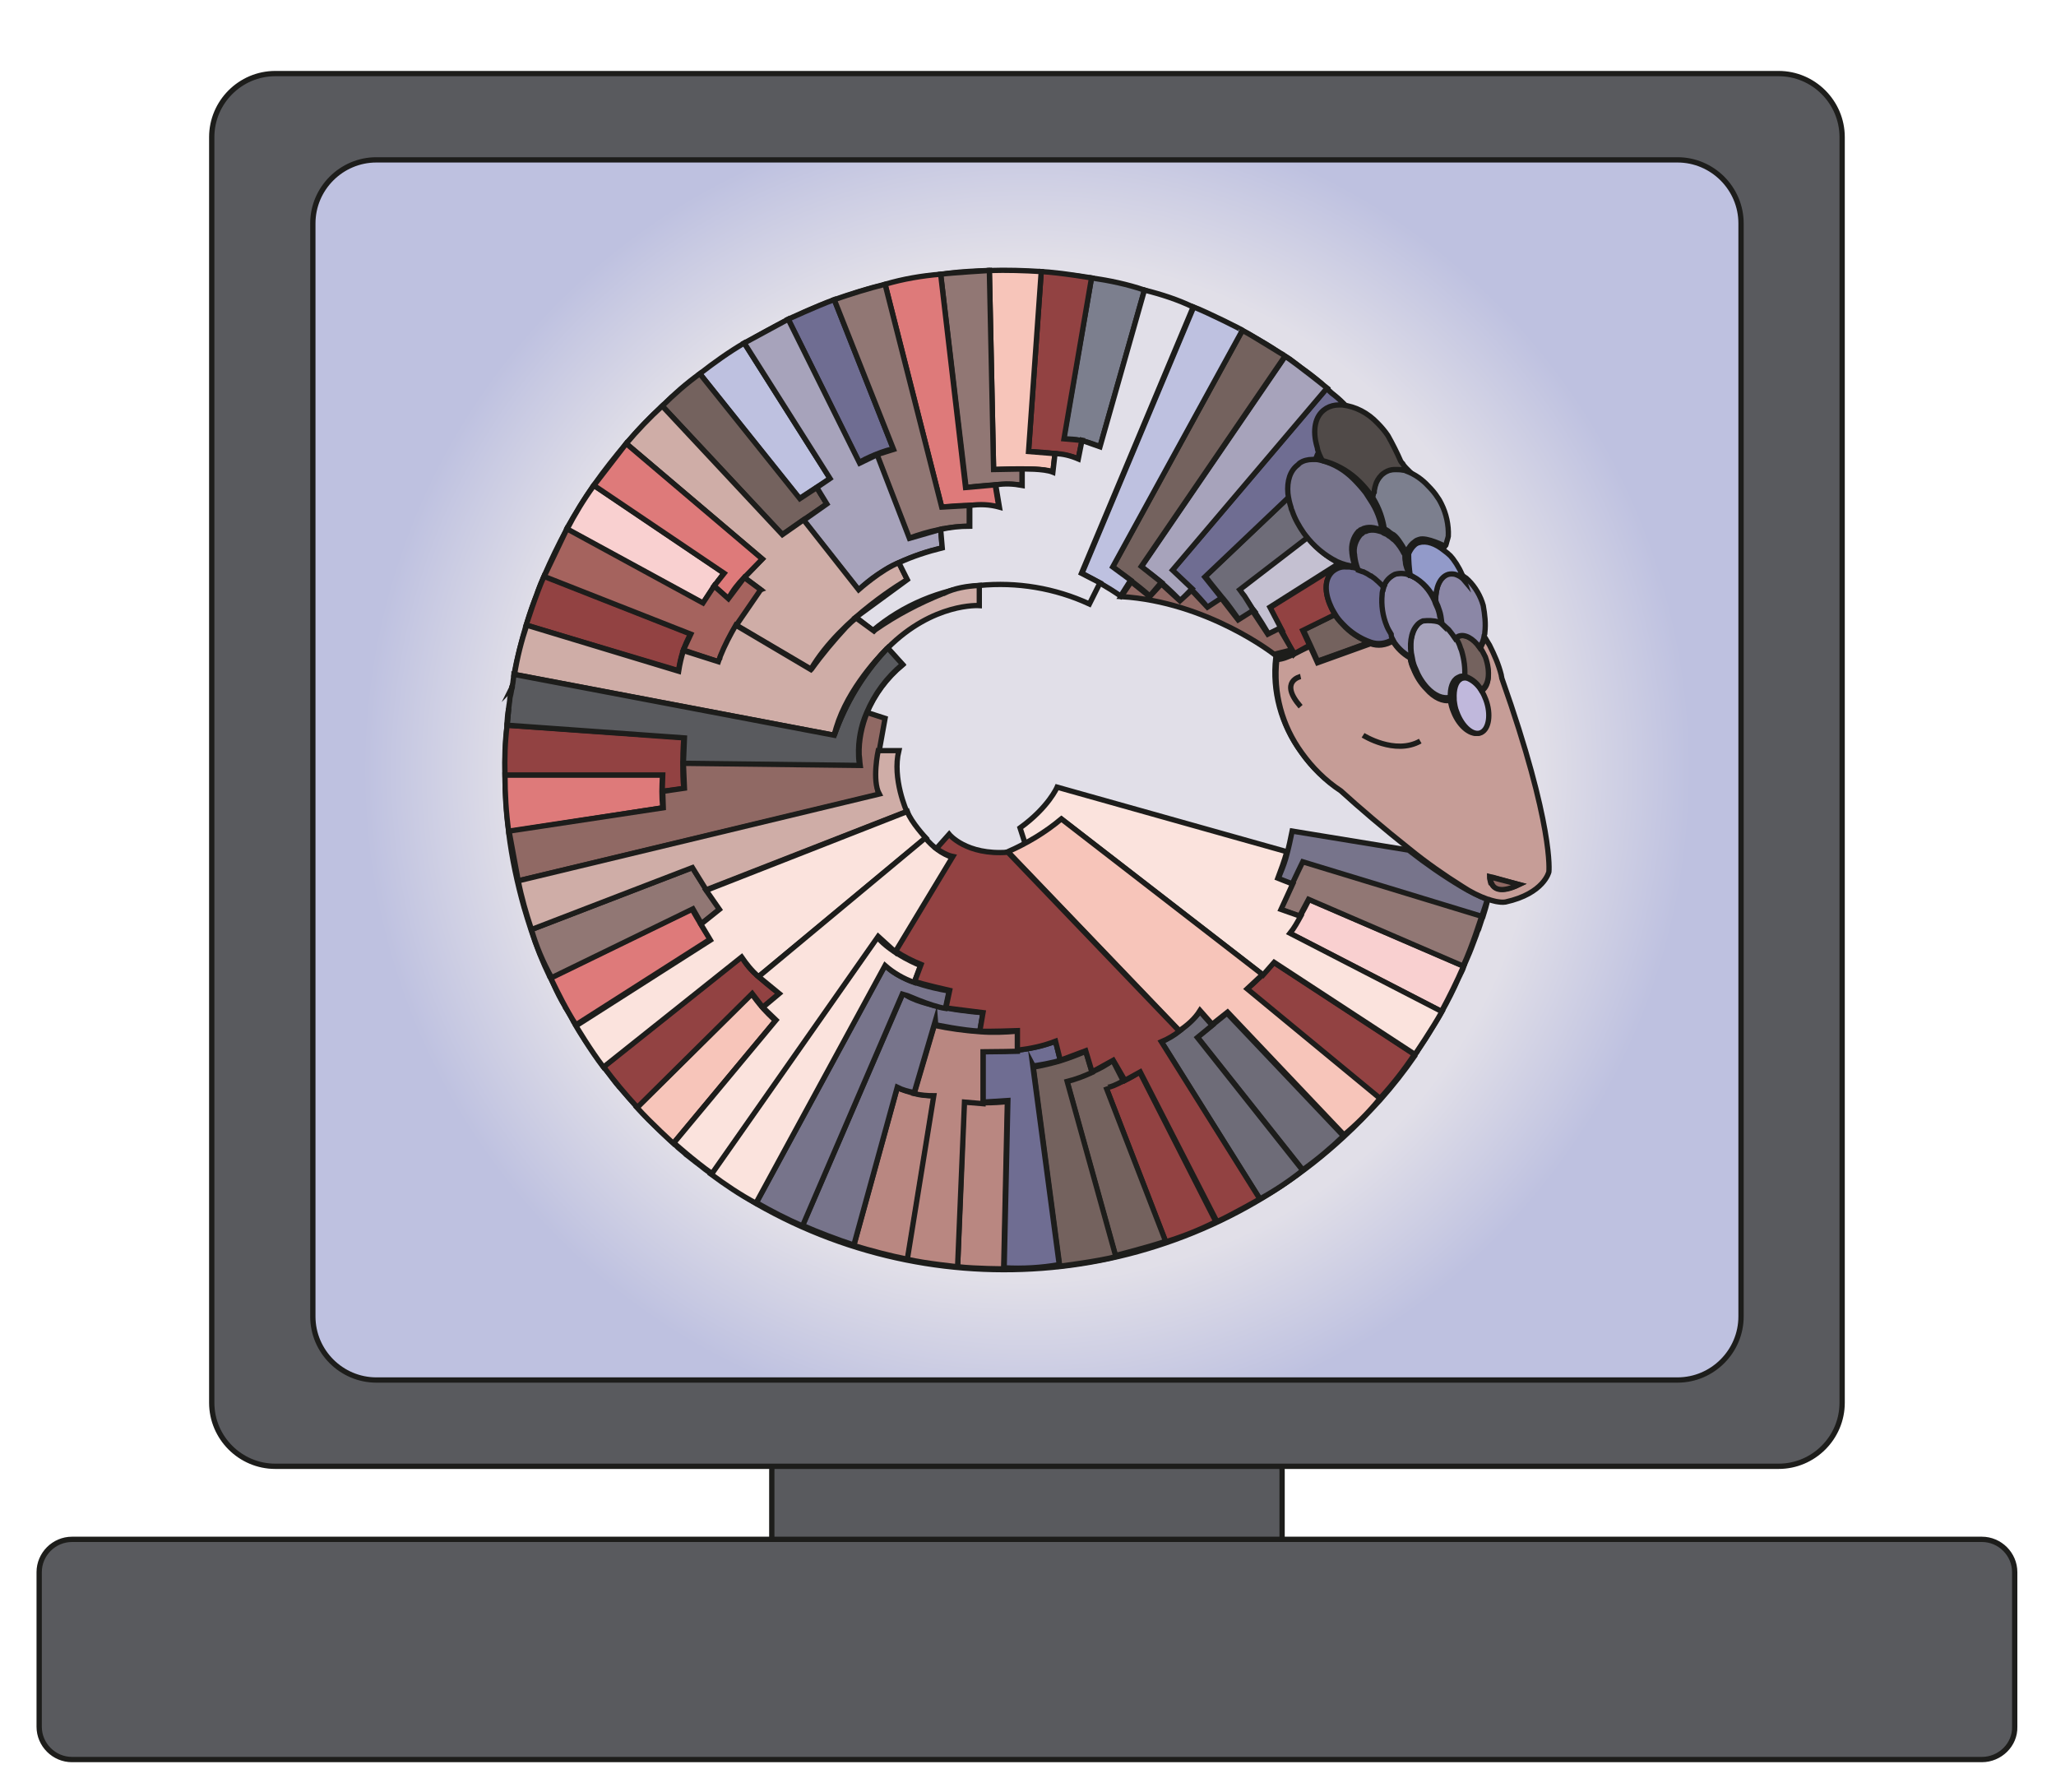
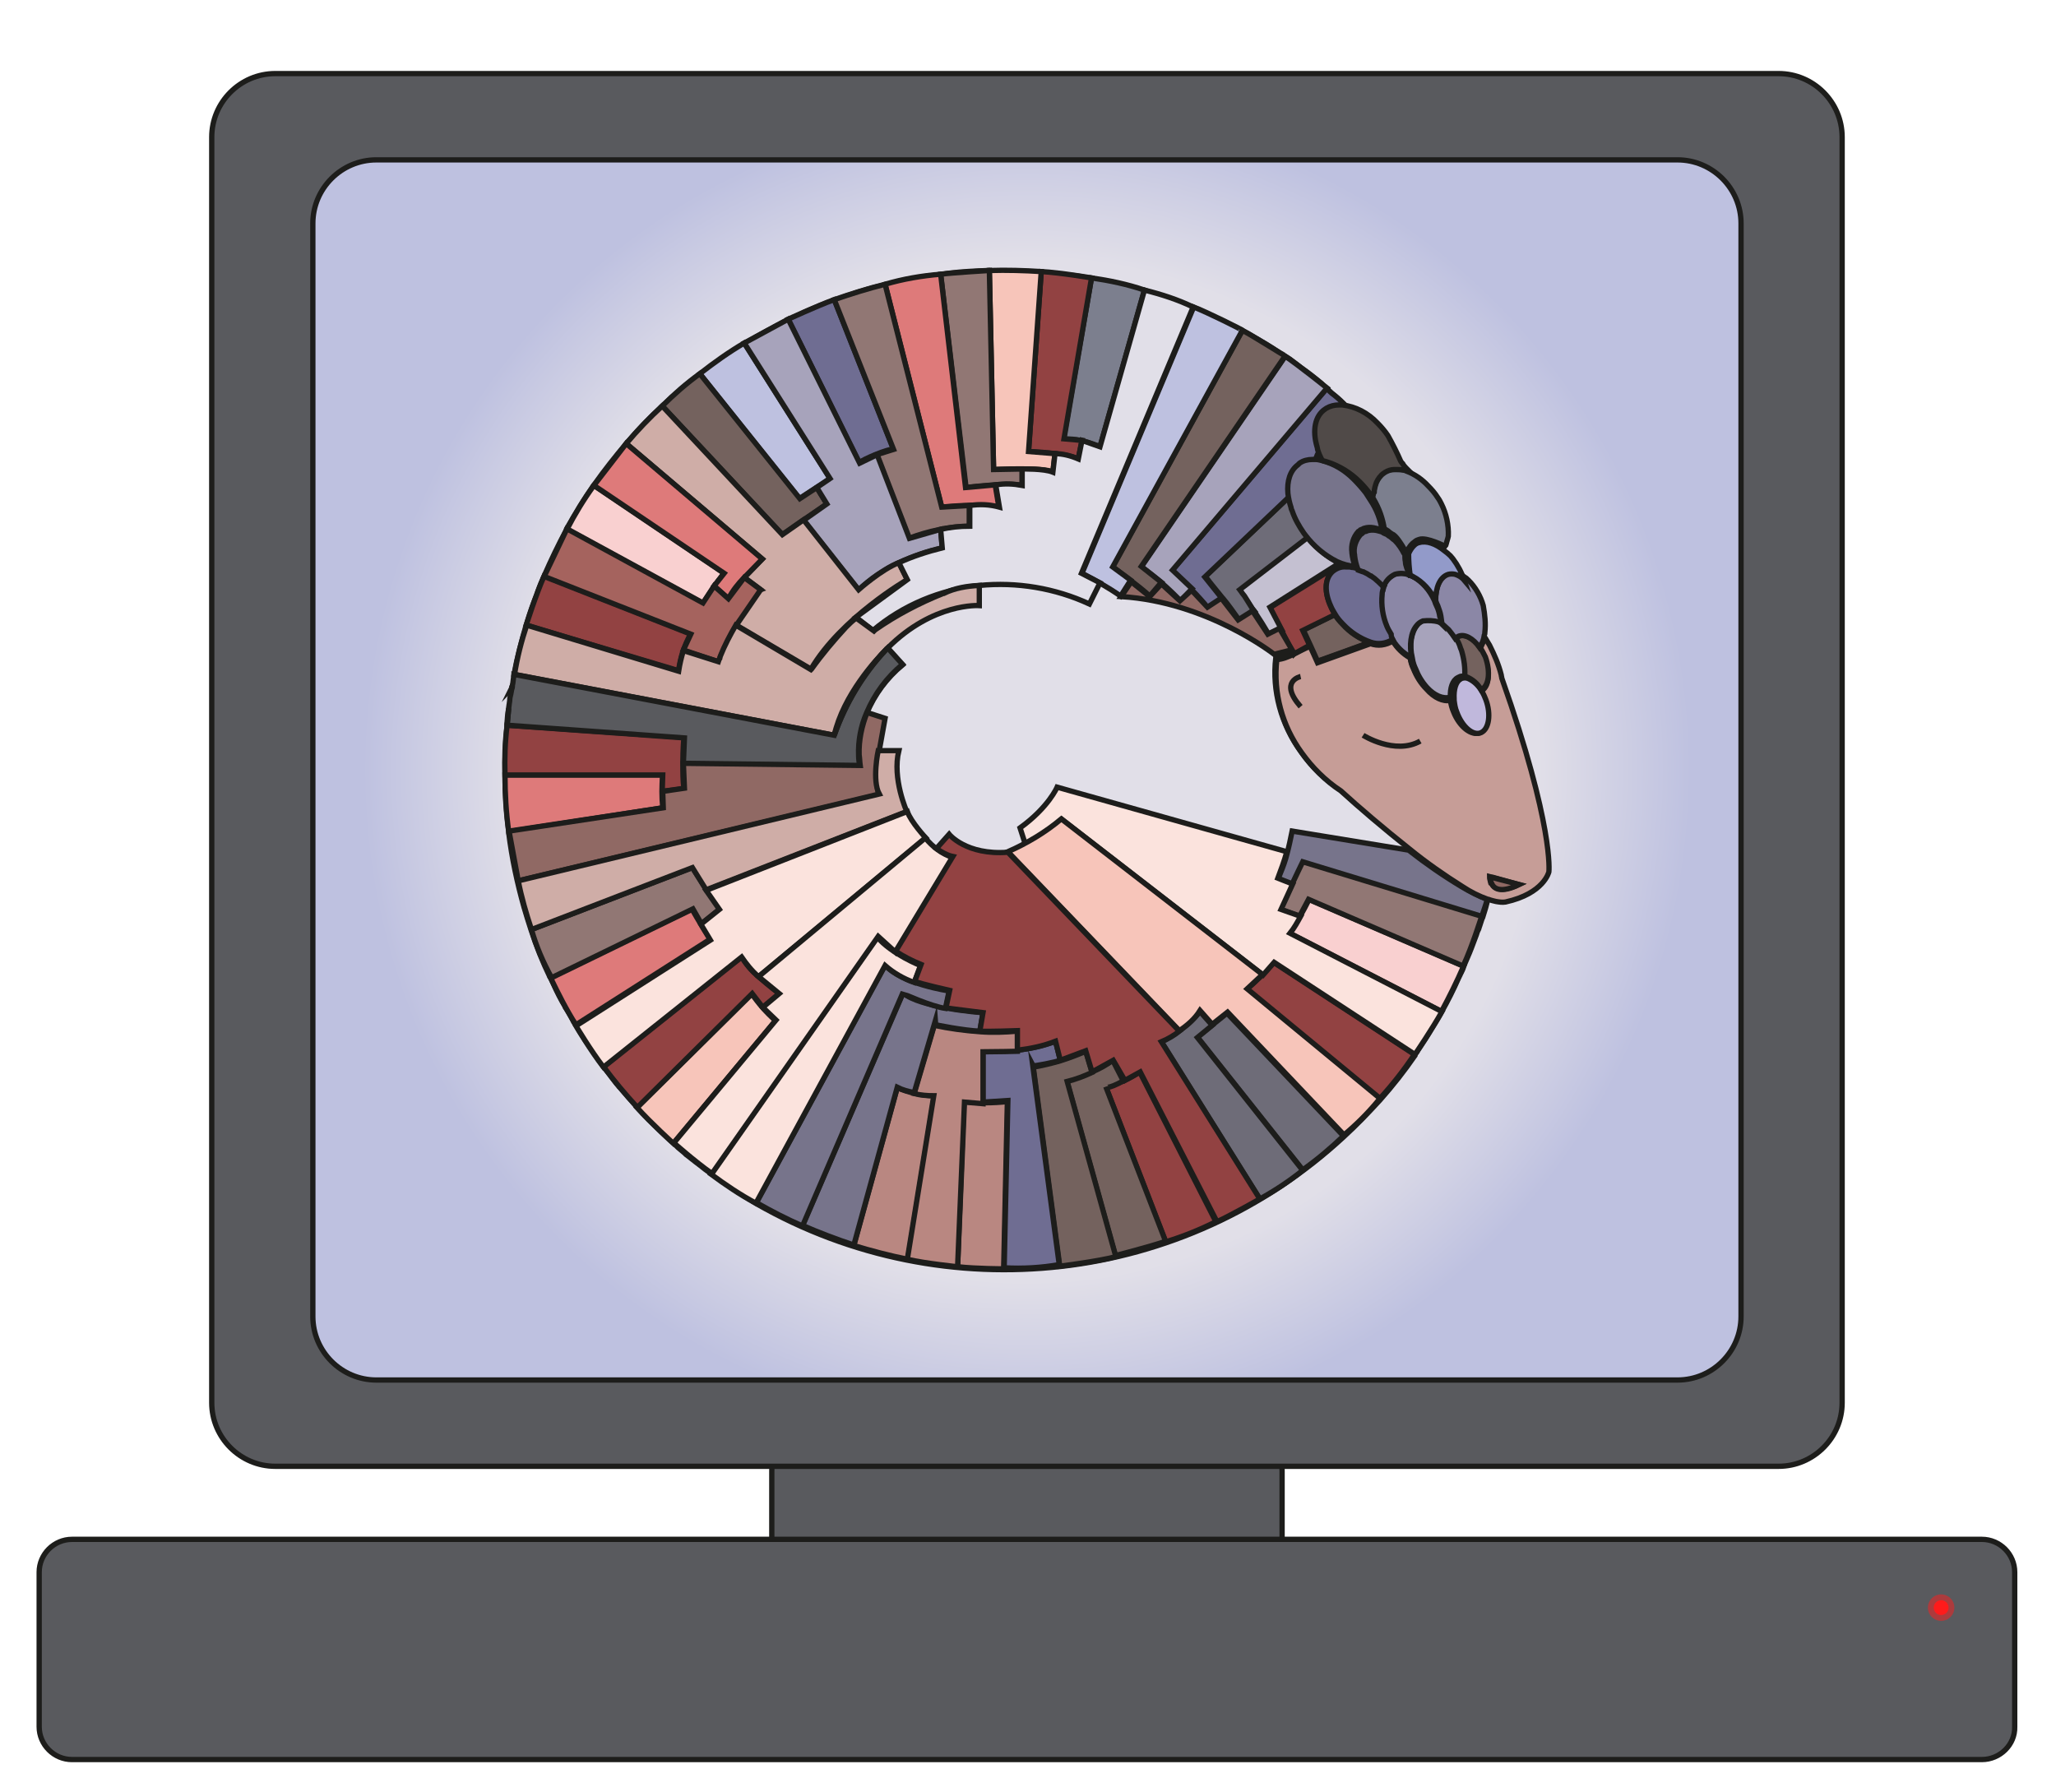
<svg xmlns="http://www.w3.org/2000/svg" version="1.1" id="Layer_1" x="0px" y="0px" viewBox="0 0 388.4 338.4" style="enable-background:new 0 0 388.4 338.4;" xml:space="preserve">
  <style type="text/css">
	.st0{fill:#595A5E;stroke:#1D1D1B;stroke-miterlimit:10;}
	.st1{fill:url(#SVGID_1_);stroke:#1D1D1B;stroke-miterlimit:10;}
	.st2{fill:none;stroke:#1D1D1B;stroke-miterlimit:10;}
	.st3{fill:#77748B;stroke:#1D1D1B;stroke-miterlimit:10;}
	.st4{fill:#74625E;stroke:#1D1D1B;stroke-miterlimit:10;}
	.st5{fill:#C69D97;stroke:#1D1D1B;stroke-miterlimit:10;}
	.st6{fill:#82534E;stroke:#1D1D1B;stroke-miterlimit:10;}
	.st7{fill:#924242;stroke:#1D1D1B;stroke-miterlimit:10;}
	.st8{fill:#906964;stroke:#1D1D1B;stroke-miterlimit:10;}
	.st9{fill:#917774;stroke:#1D1D1B;stroke-miterlimit:10;}
	.st10{fill:#C4C0D1;stroke:#1D1D1B;stroke-miterlimit:10;}
	.st11{fill:#6E6C78;stroke:#1D1D1B;stroke-miterlimit:10;}
	.st12{fill:#6F6D92;stroke:#1D1D1B;stroke-miterlimit:10;}
	.st13{fill:#A7A3BB;stroke:#1D1D1B;stroke-miterlimit:10;}
	.st14{fill:#BEC1E0;stroke:#1D1D1B;stroke-miterlimit:10;}
	.st15{fill:#7C7F8E;stroke:#1D1D1B;stroke-miterlimit:10;}
	.st16{fill:#F7C5BA;stroke:#1D1D1B;stroke-miterlimit:10;}
	.st17{fill:#DE7A7A;stroke:#1D1D1B;stroke-miterlimit:10;}
	.st18{fill:#CFADA7;stroke:#1D1D1B;stroke-miterlimit:10;}
	.st19{fill:#F9D0D0;stroke:#1D1D1B;stroke-miterlimit:10;}
	.st20{fill:#A5635E;stroke:#1D1D1B;stroke-miterlimit:10;}
	.st21{fill:#E1DFE8;stroke:#1D1D1B;stroke-miterlimit:10;}
	.st22{fill:#B98781;stroke:#1D1D1B;stroke-miterlimit:10;}
	.st23{fill:#FBE3DD;stroke:#1D1D1B;stroke-miterlimit:10;}
	.st24{fill:#C0B8DC;stroke:#1D1D1B;stroke-miterlimit:10;}
	.st25{fill:#8B87A6;stroke:#1D1D1B;stroke-miterlimit:10;}
	.st26{fill:#929AC9;stroke:#1D1D1B;stroke-miterlimit:10;}
	.st27{fill:#504A48;stroke:#1D1D1B;stroke-miterlimit:10;}
+ 	.st28{fill:#FF1B1B;}
+ 	.st29{opacity:0.5;fill:#FF1B1B;}
</style>
  <path class="st0" d="M230.2,307.6h-72.4c-6.6,0-12-5.4-12-12v-17.7c0-6.6,5.4-12,12-12h72.4c6.6,0,12,5.4,12,12v17.7  C242.2,302.2,236.8,307.6,230.2,307.6z" />
  <path class="st0" d="M336,277H52c-6.6,0-12-5.4-12-12V25.9c0-6.6,5.4-12,12-12h284c6.6,0,12,5.4,12,12V265  C348,271.6,342.6,277,336,277z" />
  <radialGradient id="SVGID_1_" cx="194.022" cy="145.464" r="125.457" gradientUnits="userSpaceOnUse">
    <stop offset="0.77" style="stop-color:#E1DFE8" />
    <stop offset="1" style="stop-color:#BEC1E0" />
  </radialGradient>
  <path class="st1" d="M316.9,260.7H71.1c-6.6,0-12-5.4-12-12V42.2c0-6.6,5.4-12,12-12h245.8c6.6,0,12,5.4,12,12v206.5  C328.9,255.3,323.5,260.7,316.9,260.7z" />
  <g id="Layer_2_1_">
    <g id="Layer_1-2">
      <path class="st2" d="M96.5,131.1c0-0.3,0.1-0.7,0.2-1c0.1-0.3,0.1-0.4,0.1-0.6c0,0.1,0,0.2,0,0.3    C96.7,130.2,96.6,130.7,96.5,131.1z M276.1,167.2c-3.5-2.2-6.8-4.5-10-7.1c-4.8-3.8-9.6-7.9-13-11c-2.9-1.9-5.4-4.3-7.4-7.2    c-3.7-5.1-5.4-11.4-4.7-17.6l3.3-0.9l-2.2-4.3l-2.3-4.4l13.2-8.2c-2.4-1.2-4.4-2.9-6-5c-0.1-0.1-0.2-0.3-0.3-0.4    c-0.9-1.3-1.7-2.7-2.2-4.2c-0.1-0.2-0.2-0.4-0.2-0.6c-0.3-0.9-0.5-1.8-0.6-2.7l0,0c-0.2-2.3,0.4-4.3,1.9-5.4    c0.1-0.1,0.2-0.2,0.3-0.3c0.7-0.5,1.6-0.7,2.4-0.7h0.1c0-0.2,0.1-0.3,0.1-0.5v-0.1c0-0.1,0.1-0.2,0.1-0.3c0.1-0.3,0.2-0.6,0.4-0.8    c0.1-0.1,0.1-0.2,0.2-0.3s-0.1-0.3-0.1-0.4c-0.9-3-0.4-5.8,1.4-7.1c0.1-0.1,0.2-0.2,0.3-0.2c0.7-0.4,1.4-0.6,2.2-0.6h0.2    c0.2-0.2,0.3-0.4,0.6-0.6l0,0c-0.7-0.7-1.5-1.4-2.2-2c-0.4-0.4-0.8-0.7-1-0.9l0,0l0,0l-1-1c-1.3-1.1-2.6-2.1-3.9-3    c-0.6-0.5-1.2-0.9-1.7-1.3l-0.4-0.3l-0.8-0.5h-0.1l-0.2-0.1l-0.9-0.6c-1.5-1.1-3.1-2-4.7-2.9c-0.5-0.3-1-0.6-1.4-0.8l-0.4-0.2    l-0.5-0.3h-0.1c-2-1.1-4.1-2.1-6.2-3l-1.8-0.9l-0.5-0.2l-0.5-0.2c-3-1.2-6.1-2.3-9.2-3.2l0,0c-3.3-1-6.6-1.7-10-2.3    c0,0-1.3-0.2-3-0.5l-1.1-0.1c-1-0.1-2.1-0.3-3.2-0.4c-0.5,0-1-0.1-1.5-0.1h-0.7h-0.2h-0.3h-0.5h-0.3h-0.4h-0.4h-0.8h-0.5h-1    c-0.8,0-1.6,0-2.4,0s-1.6,0-2.4,0l-0.7-0.4h-0.2c-2.5,0.1-4.9,0.2-7.3,0.5l-0.7,0.1l-0.6,0.1l-0.5,0.1c-3.5,0.4-7,1.1-10.4,2l0,0    H167l-1.1,0.2c-2.8,0.7-5.5,1.6-8.2,2.6l0,0l-0.6,0.2l-1.4,0.5c-0.7,0.3-1.5,0.6-2.2,0.9c-0.7,0.3-1.4,0.6-2,0.9    c-0.2,0.1-0.4,0.2-0.6,0.3l-2,0.9c-2.8,1.4-5.6,2.9-8.2,4.5l0,0c-2.9,1.7-5.6,3.6-8.3,5.7l-0.2,0.1l0,0c-2.5,1.9-4.8,3.9-7.1,6    c-2.1,2-4.2,4.1-6.1,6.3c-0.5,0.5-0.7,0.8-0.7,0.8c-2.1,2.5-4.1,5-6,7.7l0,0l-0.1,0.1c-1.8,2.6-3.5,5.4-5.1,8.2    c-0.1,0.1-0.1,0.2-0.1,0.3l0,0c-1.5,2.8-2.9,5.7-4.2,8.7l-0.8,1.9c-0.2,0.5-0.4,1.1-0.6,1.7c-0.7,1.7-1.3,3.4-1.8,5.1    c-0.1,0.4-0.2,0.6-0.2,0.6c-0.9,3.1-1.7,6.1-2.3,9.3l60.5,11.6c2.1-6,5.4-11.5,9.7-16.1c0.3-0.3,0.4-0.4,0.4-0.4l2.8,3.1    c-3,2.5-5.3,5.6-6.8,9.2c-1.1,2.5-1.6,5.3-1.5,8c0,0.7,0.1,1.3,0.2,2l-33.3-0.4v-0.1l0.2-4.8L95.8,137c-0.3,2.8-0.4,5.5-0.4,8.4    c0,0.4,0,0.7,0,1.1c0,3.6,0.3,7.1,0.7,10.6v0.1v0.1c0.6,4.8,1.6,9.5,2.9,14.1c0.2,0.7,0.4,1.3,0.6,2c0.2,0.7,0.5,1.5,0.7,2.2l0,0    c1,3.1,2.2,6.1,3.6,9l0.1,0.1c0.7,1.5,1.4,3.1,2.2,4.5c0.2,0.3,0.4,0.7,0.6,1v0.1l0.4,0.6c0.4,0.6,0.7,1.2,0.9,1.6l0.2,0.4    c0,0.1,0.1,0.1,0.1,0.2c0.1,0.1,0.2,0.3,0.3,0.4l0,0l0.2,0.3c0.1,0.2,0.3,0.5,0.5,0.9l0.3,0.5l0.7,1.1c1.1,1.7,2.3,3.4,3.5,5.1    l0,0c0.1,0.1,0.4,0.5,0.9,1.1c0.1,0.1,0.2,0.3,0.4,0.5c0.2,0.3,0.5,0.7,0.8,1.1c0.3,0.4,0.6,0.8,0.9,1.1c0,0,0,0.1,0.1,0.1    c1.1,1.3,2.2,2.5,3.3,3.8c2.2,2.4,4.5,4.7,6.9,6.8l0.2,0.2l0.3,0.3l0.4,0.4l1.2,1l0.3,0.3l0.4,0.3c0.5,0.4,1,0.8,1.4,1.1    c0.4,0.3,1.2,0.9,1.8,1.4c0.4,0.3,0.7,0.5,1.1,0.8l0,0c2.8,2,5.6,3.9,8.6,5.7l0,0c35.8,20.5,80.8,15.3,111-12.7    c2.4-2.2,4.6-4.5,6.8-6.9c2.4-2.7,4.6-5.5,6.6-8.4v-0.1l0.1-0.2c0,0,0-0.1,0.1-0.1c0.1-0.1,0.1-0.2,0.2-0.3l0.1-0.2    c1-1.5,2-3,2.9-4.6c0.3-0.5,0.6-1,0.9-1.5s0.5-0.8,0.7-1.2c1.2-2.1,2.3-4.3,3.3-6.6c0.1-0.1,0.1-0.3,0.2-0.4    c0-0.1,0.1-0.2,0.2-0.4c0.2-0.4,0.4-0.8,0.5-1.2l0,0l0.2-0.5l0.9-2.1c0.5-1.2,0.9-2.4,1.3-3.4c0.1-0.3,0.2-0.7,0.4-1    c0.1-0.2,0.1-0.4,0.2-0.6c0.3-0.9,0.5-1.6,0.6-1.7l0,0l0,0c0.4-1.2,0.7-2.3,1-3.5C279.2,169,277.6,168.1,276.1,167.2z     M253.6,117.9c-0.6-0.6-1.1-1.2-1.5-1.9l-6.1,3l1.3,2.8l1.5,3.2l10-3.6C256.9,120.7,255,119.5,253.6,117.9z" />
      <path class="st3" d="M281,169.8c-0.3,1.1-0.7,2.2-1.1,3.4l0,0l-33.8-10l-0.3,0.6c0,0.1-0.1,0.1-0.1,0.2c-0.1,0.2-0.2,0.4-0.3,0.6    s-0.3,0.6-0.5,0.9l-0.5,1.1l-0.3,0.7l-2.8-1.1l0,0l0,0c0,0,0-0.1,0.1-0.2c0.1-0.1,0.1-0.2,0.2-0.4c0.1-0.2,0.2-0.4,0.3-0.7    c0.5-1.2,0.9-2.3,1.2-3.5c0.4-1.5,0.7-2.9,1-4.4l22,3.6c3.2,2.5,6.5,4.8,10,6.9c1.5,0.9,3.1,1.7,4.8,2.4L281,169.8z" />
      <path class="st4" d="M253.6,117.9c-0.6-0.6-1.1-1.2-1.5-1.9l-6.1,3l1.3,2.8l1.5,3.2l10-3.6C256.9,120.7,255,119.5,253.6,117.9z" />
      <path class="st5" d="M283.7,128.1c0-0.2-0.1-0.4-0.1-0.6c-0.5-2-1.3-3.8-2.2-5.6c-0.2-0.3-0.4-0.7-0.6-1s-0.2-0.4-0.4-0.6    c-0.1,0.8-0.4,1.6-0.9,2.3c0.4,0.6,0.7,1.2,1,1.8c1.1,2.7,0.8,5.5-0.8,6.2c0.3,0.5,0.5,1,0.8,1.5c1.1,2.8,0.7,5.6-0.9,6.3    c-1.6,0.7-3.9-1.1-5-3.9c-0.3-0.7-0.5-1.4-0.6-2.2c-1.4,0.3-3.1-0.5-4.5-2.1c-1.1-1.1-1.9-2.4-2.5-3.9c-0.3-0.6-0.5-1.3-0.6-2    c-1.4-0.8-2.5-1.9-3.3-3.2c-1.3,0.8-2.8,1-4.2,0.5l-10,3.6l-1.4-3.1c-1.9,0.7-4.2,2.4-6.3,2.5c-0.7,6.3,1,12.5,4.7,17.6    c2,2.8,4.5,5.3,7.4,7.2c3.4,3.1,8.2,7.2,13,11c3.2,2.6,6.5,4.9,10,7.1c1.5,1,3.1,1.8,4.8,2.4h0.1c0.5,0.2,1,0.3,1.4,0.4    c0.6,0.1,1.2,0.2,1.8,0.1c7.3-1.6,8.2-5.7,8.2-5.7S293.6,156.1,283.7,128.1z M281.7,166.8L281.7,166.8c0,0,0-0.1-0.1-0.1    c-0.1-0.4-0.2-0.7-0.2-1.1l0.4,0.1h0.1l5,1.4C283.5,168.7,282.2,167.8,281.7,166.8L281.7,166.8z" />
      <path class="st2" d="M257.5,138.9c0,0,6,3.8,10.8,1.1" />
      <path class="st2" d="M245.7,127.8c0,0-4.2,0.9,0,5.7" />
      <path class="st6" d="M276.9,127.9c0,0.1,0,0.1,0,0.2c-0.4-0.1-0.8-0.1-1.1,0.1c-0.1,0-0.1,0.1-0.2,0.1c-1,0.5-1.5,2-1.3,3.7h-0.2    c-1.4,0.3-3.1-0.5-4.5-2c1.4,1.4,3,2.1,4.4,1.7c-0.2-1.7,0.3-3.2,1.3-3.7c0,0,0.1-0.1,0.2-0.1c0.4-0.1,0.8-0.2,1.1-0.1    c0.1-1.6-0.1-3.2-0.7-4.7c-0.1-0.2-0.1-0.3-0.2-0.5c-0.3-0.6-0.6-1.3-1-1.9c-0.3-0.6-0.7-1.1-1.2-1.6c0.5,0.5,0.9,1,1.3,1.6    c0.1,0.1,0.1,0.2,0.2,0.3c0.4,0.6,0.7,1.2,1,1.9c0.1,0.2,0.1,0.3,0.2,0.5C276.8,124.8,277,126.3,276.9,127.9z" />
      <path class="st7" d="M274.9,120.6L274.9,120.6c-0.4-0.6-0.8-1.1-1.2-1.6C274.1,119.5,274.5,120.1,274.9,120.6z" />
      <path class="st8" d="M287,167.1c-3.5,1.7-4.8,0.8-5.2-0.2l0,0c0,0,0-0.1-0.1-0.1c-0.1-0.4-0.2-0.7-0.2-1.1l0.4,0.1h0.1L287,167.1z    " />
      <path class="st9" d="M268.2,102.4c-0.3,0.1-0.5,0.2-0.7,0.3c-0.6,0.4-1.1,1-1.3,1.7c0,0.1-0.1,0.2-0.1,0.3l-0.1-0.1l0.1-0.2    c0.3-0.7,0.7-1.3,1.4-1.7C267.6,102.6,267.9,102.5,268.2,102.4z" />
      <path class="st2" d="M258.9,121.3l-10,3.6l-1.4-3.1l-1.3-2.8l6.1-3c0.4,0.7,0.9,1.3,1.5,1.9C255.1,119.5,256.9,120.7,258.9,121.3z    " />
      <path class="st3" d="M263,101.3c-0.2-0.2-0.5-0.3-0.7-0.5c-0.2-0.1-0.5-0.3-0.7-0.4l-0.2-0.1c0,0,0-0.1-0.1-0.1l0.3,0.1    C262,100.7,262.5,101,263,101.3L263,101.3z" />
      <path class="st7" d="M256.6,107.6L256.6,107.6l-0.5-0.2c-0.2-0.1-0.3-0.1-0.5-0.1h-0.1c-0.2-0.1-0.4-0.1-0.6-0.1    c-0.2,0-0.4,0-0.6,0c-0.9,0-1.9,0.3-2.6,0.9c-1.5,1.3-1.5,3.9-0.3,6.5c0.2,0.5,0.5,1,0.8,1.5l-6.1,3l1.3,2.8l-2.9,1.6l-0.1,0.1    l0,0l-2.2-4.3l-2.3-4.5l13.2-8.2c1,0.5,2.2,0.8,3.4,0.9C256.5,107.4,256.6,107.5,256.6,107.6z" />
      <path class="st3" d="M263,101.3c-0.2-0.2-0.5-0.3-0.7-0.5c-0.2-0.1-0.5-0.3-0.7-0.4l-0.2-0.1c0,0,0-0.1-0.1-0.1l0.3,0.1    C262,100.7,262.5,101,263,101.3L263,101.3z" />
      <path class="st3" d="M268.2,102.4c-0.3,0.1-0.5,0.2-0.7,0.3c-0.6,0.4-1.1,1-1.3,1.7c0,0.1-0.1,0.2-0.1,0.3l-0.1-0.1l0.1-0.2    c0.3-0.7,0.7-1.3,1.4-1.7C267.6,102.6,267.9,102.5,268.2,102.4z" />
      <path class="st10" d="M239.9,114.7l2.3,4.4l-2.3,1.1c-1-1.7-2-3.3-3-4.8l-0.4-0.5c-0.6-0.9-1.1-1.7-1.6-2.3l-0.4-0.5l-0.2-0.3    l-0.3-0.4l13-10c1.6,2.1,3.6,3.8,6,5L239.9,114.7z" />
      <path class="st11" d="M236.6,115l0.4,0.5l-2.8,1.8c-1-1.4-2.1-3-3.2-4.3l-0.1-0.1c-1.2-1.5-2.3-2.8-2.8-3.5l-0.4-0.5l16.2-15.4    c0.1,0.9,0.3,1.8,0.6,2.7c0.1,0.2,0.1,0.4,0.2,0.6c0.5,1.5,1.3,2.9,2.2,4.2c0.1,0.1,0.2,0.3,0.3,0.4l-13,10l0.3,0.4l0.2,0.3    l0.4,0.5L236.6,115z" />
      <path class="st12" d="M253.9,76.3c-0.2,0.2-0.4,0.4-0.6,0.6h-0.2c-0.8,0-1.5,0.2-2.2,0.6c-0.1,0.1-0.2,0.1-0.3,0.2    c-1.8,1.3-2.3,4-1.4,7.1c0,0.1,0.1,0.3,0.1,0.4c-0.1,0.1-0.2,0.2-0.2,0.3c-0.2,0.3-0.3,0.5-0.4,0.8c0,0.1-0.1,0.2-0.1,0.3v0.1    c0,0.1-0.1,0.3-0.1,0.5h-0.1c-0.9,0-1.7,0.3-2.4,0.7c-0.1,0.1-0.2,0.2-0.3,0.3c-1.5,1.1-2.1,3.1-1.9,5.4l0,0L227.6,109l0.4,0.5    l2.8,3.5l-2.6,1.9c-0.9-1.2-2-2.4-3.1-3.5c-1.5-1.5-2.9-2.9-3.5-3.4l-0.2-0.2l29.2-34.4c0.2,0.2,0.6,0.5,1,0.9    C252.3,74.8,253.1,75.5,253.9,76.3z" />
      <path class="st13" d="M242.8,67.3l-27.2,39.8c2.7,1.9,5.2,4.1,7.4,6.4l2.2-2.3l-3.7-3.5l29.2-34.4    C250.7,73.3,245.2,68.9,242.8,67.3z" />
      <path class="st4" d="M234.7,62.4l-24.5,44.7c0,0,5.1,3.7,7,5.5l2.2-2.6l-3.8-3l27.2-39.8C242.7,67.3,237,63.6,234.7,62.4z" />
      <path class="st14" d="M225.5,58l-21.1,50.3c2.5,1.3,5,2.7,7.3,4.3l1.9-3l-3.4-2.5l24.5-44.7C234.7,62.3,228.1,59,225.5,58z" />
      <path class="st15" d="M216.2,54.8l-8.4,29.6c0,0-3.9-1.8-6.9-1.4l5.3-30.5C209.6,53,213,53.7,216.2,54.8z" />
      <path class="st7" d="M196.7,51.3l-2.4,34c0,0,6.9,0.2,9.4,1.4l0.7-3.5l-3.4-0.3l5.2-30.4C206.2,52.5,200.3,51.5,196.7,51.3z" />
      <path class="st16" d="M186.9,51.1l0.8,37.6c0,0,9.8-0.5,11.2,0.5l0.4-3.5l-5-0.4l2.4-34C193.5,51.1,190.2,51,186.9,51.1z" />
      <path class="st9" d="M177.7,51.8l4.8,40.3c0,0,8.1-1,10.6-0.4v-3.1l-5.4,0.1l-0.8-37.6C186.9,51.1,180.1,51.5,177.7,51.8z" />
      <path class="st17" d="M167.2,53.7l10.7,42.1c0,0,7.4-0.8,10.8,0l-0.7-4.2l-5.6,0.5l-4.7-40.3C174.1,52.1,170.6,52.7,167.2,53.7z" />
      <path class="st12" d="M157.6,56.6l11.2,28.3c-1-0.2-5.8,1.9-6.5,2.5l-13.4-27.1C148.9,60.3,154.3,57.8,157.6,56.6z" />
      <path class="st9" d="M165.6,85.9l6.1,15.8c3.7-1.4,7.5-2.2,11.4-2.3v-3.9l-5.2,0.3l-10.7-42.1c-3.2,0.8-6.4,1.8-9.6,2.9l11.2,28.3    L165.6,85.9z" />
      <path class="st14" d="M140.6,64.8l16.2,25.6l-5.8,3.8l-18.8-23.6C134.9,68.5,137.7,66.5,140.6,64.8z" />
      <path class="st4" d="M125.1,76.7l22.7,24.3l4-2.8l4.4-3l-1.9-3.1l-3.2,2.1l-18.9-23.6C129.7,72.4,127.3,74.5,125.1,76.7z" />
      <path class="st13" d="M151.8,98.3l10.4,13.2c2.2-2.2,4.8-3.9,7.6-5.2c2.6-1.2,5.4-2.2,8.2-2.8l-0.3-3.5l-5.9,1.7l-6.1-15.8    l-3.3,1.6l-13.5-27.2l-8.3,4.5l16.2,25.6l-2.5,1.7l1.9,3.1L151.8,98.3z" />
      <path class="st18" d="M169.8,106.3l1.6,3.2c0,0-12.5,7.2-18.2,16.9l-14.1-8.3c0,0,3-6.1,4.6-6.7l-3.1-2.3l3.4-3.5l-25.7-21.8    c2.1-2.5,4.4-4.9,6.8-7.1l22.7,24.3l4-2.8l10.4,13.2C162.2,111.4,166.6,107.5,169.8,106.3z" />
      <path class="st19" d="M112.2,91.7l24.6,16.6c0,0-0.8,0.9-1.9,2.5c-0.6,0.9-1.3,2-2.1,3.2l-25.7-14    C108.6,97.1,110.3,94.3,112.2,91.7z" />
      <path class="st17" d="M134.9,110.7l2.7,2.4c0.8-1.5,1.8-2.8,3-4l3.4-3.5l-25.7-21.8l-6.1,7.9l24.6,16.6L134.9,110.7z" />
      <path class="st7" d="M102.8,108.8l27.7,10.9c-1.2,2.2-2,4.5-2.3,7l-28.8-8.6C99.4,118.1,101.3,112.1,102.8,108.8z" />
      <path class="st17" d="M95.4,146.4h29.8c-0.2,2.1-0.2,4.1,0,6.2l-29.1,4.5C95.6,153.5,95.4,150,95.4,146.4z" />
      <path class="st17" d="M104,184.7l26.7-13c0,0,1.9,3.4,3.5,5.7l-25.4,16.2C107,190.8,105.5,187.8,104,184.7z" />
      <path class="st16" d="M120.3,209.2l21.7-21.5c1.3,1.9,2.8,3.6,4.5,5.1L127.2,216C127.2,216,123,212.2,120.3,209.2z" />
      <path class="st20" d="M129.1,122.8l6.6,2.2c1-2.4,2.1-4.7,3.4-6.9l4.6-6.7l-3.1-2.3l-3,4l-2.7-2.4l-2.1,3.2l-25.7-14l-4.3,9    l27.7,10.9L129.1,122.8z" />
      <path class="st7" d="M129,144.3c0,1.5,0,3.1,0.2,4.7l-4.1,0.5v-0.1l0.1-3H95.4c-0.1-3.1,0-6.3,0.4-9.4l0,0l33.4,2.3    c0,0-0.2,2.1-0.2,4.8V144.3z" />
      <path class="st21" d="M207.8,110.1l-2,4c-6.5-3-13.7-4.2-20.8-3.5c-7.4,0.8-14.4,3.7-20.1,8.5l-3.2-2.5l9.7-7.1l-1.6-3.2    c2.6-1.2,5.4-2.1,8.2-2.8l-0.3-3.5c1.8-0.4,3.6-0.6,5.5-0.6v-3.9c1.9-0.3,3.8-0.2,5.6,0.3l-0.7-4.2c1.7-0.3,3.4-0.2,5,0.1v-3.1    c0,0,4.1-0.1,5.8,0.6l0.4-3.5c1.5,0,3,0.4,4.4,1l0.7-3.5l3.4,1.2l8.4-29.6c3.2,0.8,6.3,1.8,9.2,3.2l-21.1,50.3L207.8,110.1z" />
      <path class="st18" d="M185,110.6v3.8c0,0-8.7-0.6-17.3,8c0,0-0.2,0.1-0.4,0.4c-4.3,4.6-7.6,10.1-9.7,16.1l-60.4-11.5l0,0    c0.5-3.2,1.3-6.3,2.3-9.3l0,0l28.7,8.7c0.2-1.3,0.5-2.6,0.9-3.9l6.6,2.1l0.1-0.3c0,0,0-0.1,0.1-0.2c0.1-0.1,0.1-0.2,0.1-0.3    s0.1-0.2,0.1-0.3l0,0c0.8-2,1.8-3.9,2.9-5.8l14.2,8.4l0.1-0.1c2-2.8,4.2-5.4,6.5-7.9l0.1-0.1c0.6-0.6,1.1-1.1,1.8-1.6h0.1l0,0    l3.3,2.4l0.1-0.1l0.1-0.1c4-2.8,8.4-5.1,12.9-6.9h0.1C180.3,111.1,182.7,110.7,185,110.6z" />
      <path class="st0" d="M170.5,125.5c-3,2.5-5.3,5.6-6.8,9.2c-1.1,2.5-1.6,5.3-1.5,8c0,0.7,0.1,1.3,0.2,2l-33.3-0.4v-0.1l0.2-4.8    L95.8,137c0.1-1.1,0.2-2.2,0.3-3.2c0.2-1.6,0-0.1,0-0.1c0-0.2,0.1-0.5,0.1-0.7s0.1-0.5,0.1-0.8s0.1-0.7,0.2-1.1    c0.1-0.4,0.1-0.7,0.2-1c0.1-0.3,0.1-0.4,0.1-0.6s0.1-0.4,0.1-0.6s0.1-0.6,0.1-0.8c0-0.2,0.1-0.3,0.1-0.5c0-0.1,0-0.2,0-0.2    l60.5,11.5c2.1-6,5.4-11.5,9.7-16.1c0.3-0.3,0.4-0.4,0.4-0.4L170.5,125.5z" />
      <path class="st2" d="M96.7,129.8c0-0.1,0-0.2,0-0.3c0,0.2,0,0.4-0.1,0.6C96.7,130,96.7,129.9,96.7,129.8z" />
      <path class="st18" d="M96.1,133.8c-0.2,1.1-0.3,2.1-0.3,3.2l0,0C95.9,136,96,134.8,96.1,133.8z" />
      <path class="st18" d="M97.2,127.4c0,0.1,0,0.2,0,0.2C97.2,127.5,97.2,127.4,97.2,127.4z" />
      <path class="st18" d="M167.3,122.8c-4.3,4.6-7.6,10.1-9.7,16.1C159.3,131.3,165.6,124.5,167.3,122.8z" />
      <path class="st9" d="M100.4,175.6l30.4-11.7c0,0,1.2,1.9,2.7,4.2c0.8,1.2,1.6,2.4,2.5,3.6l-3.5,2.8l-1.6-2.8l-26.7,13    C102.6,181.8,101.3,178.8,100.4,175.6z" />
      <path class="st8" d="M165.8,149.2c0.1,0.3,0.2,0.6,0.3,0.9l-68.2,16.3l-1.7-9.2v-0.1V157l0,0l29.1-4.4l-0.1-3v-0.1l4.1-0.6    l-0.2-4.7l0,0l33.4,0.4c-0.1-0.7-0.1-1.4-0.2-2c-0.1-2.7,0.5-5.5,1.5-8l3.4,1.1l-1.1,6.1v0.2c0,0.1,0,0.2,0,0.3s0,0.2-0.1,0.4    l-0.1,0.5c-0.1,1-0.2,2-0.2,3.1c0,0.2,0,0.3,0,0.5s0,0.6,0.1,0.9c0.1,0.3,0,0.4,0.1,0.6l0,0C165.7,148.6,165.8,148.9,165.8,149.2z    " />
      <path class="st7" d="M144.1,190.3l3.1-2.6c0,0-2-1.5-3.9-3.2c-1.3-1.1-2.4-2.3-3.2-3.8L114,201.5c2,2.7,4.1,5.2,6.4,7.7l21.7-21.5    L144.1,190.3z" />
      <path class="st22" d="M161.3,235.3l8.2-29.8c2.2,0.9,4.6,1.5,7,1.5l-5,30.9C168,237.2,164.6,236.3,161.3,235.3z" />
      <path class="st22" d="M180.9,239.3l1.2-31.2c2.7,0.3,5.5,0.3,8.2,0l-0.7,31.6C189.7,239.7,184.5,239.7,180.9,239.3z" />
      <path class="st7" d="M220.2,234.6l-11.3-29.3c2.3-0.5,4.5-1.5,6.4-2.8l14.4,28.3C226.7,232.3,223.5,233.6,220.2,234.6z" />
      <path class="st11" d="M246.1,221l-19.9-25.1l5.6-4.5l22,23.2C251.4,216.9,248.8,219.1,246.1,221z" />
      <path class="st7" d="M260.6,207.6l-25.1-20.7c1.8-1.5,3.5-3.2,5.1-5.1l26.6,17.4C265.2,202.2,263,205,260.6,207.6z" />
      <path class="st19" d="M272.3,191.1l-28.7-14.8c1.4-2,2.6-4.2,3.7-6.4l29.2,12.6C275.2,185.5,273.8,188.3,272.3,191.1z" />
      <path class="st4" d="M212.2,204.2l-2-3.9c-1.2,0.9-2.6,1.7-4,2.2c-1.5,0.7-3.1,1.2-4.7,1.6l9.2,33.1c0,0,6.6-1.7,9.5-2.7    l-11.3-29.2C208.9,205.3,209.1,205.9,212.2,204.2z" />
      <path class="st4" d="M206.3,202.6l-1.2-4c-1.6,0.7-3.2,1.3-4.8,1.8c-1.7,0.5-3.4,0.9-5.1,1.2l5,37.6c0,0,7.2-0.9,10.6-1.8    l-9.2-33.1C203.2,203.9,204.8,203.3,206.3,202.6z" />
      <path class="st12" d="M200.3,200.3l-0.9-3.6c-4.4,1.6-9.1,2.2-13.7,1.7v9.8l4.7-0.3l-0.7,31.6c3.5,0.2,7,0,10.4-0.6l-5-37.6    C195.2,201.5,199.6,200.6,200.3,200.3z" />
      <path class="st22" d="M172.7,206.6l3.8-12.9c2.8,0.6,5.7,1,8.6,1.2c2.4,0.2,4.7,0.1,7.1-0.1v3.8c0,0-4.1,0.1-6.5,0.1v9.8l-3.5-0.3    l-1.3,31.1c0,0-6-0.6-9.5-1.4l5-30.9C175.2,207,173.9,206.9,172.7,206.6z" />
      <path class="st3" d="M185.1,194.8l0.6-3.5c0,0-3.4-0.2-7-0.9c-3.1-0.6-6.4-1.4-8.1-2.8l-19,43.9c3.2,1.4,6.4,2.6,9.7,3.7l8.2-29.8    c1,0.5,2.1,0.8,3.2,1l3.8-12.9C176.5,193.6,182.3,194.7,185.1,194.8z" />
      <path class="st3" d="M178.6,190.5l0.7-3.3c0,0-9-1.3-12.1-4.9l-24.3,44.9c2.8,1.6,5.7,3.1,8.7,4.4l18.9-43.9    C170.6,187.7,175.8,190.1,178.6,190.5z" />
      <path class="st23" d="M172.7,185.6l1.2-3.2c0,0-5.4-2.1-8.2-5.4l-31.4,44.8c2.7,2,5.5,3.9,8.5,5.5l24.4-44.9    C168.8,183.8,170.7,184.9,172.7,185.6z" />
      <path class="st11" d="M229,193.7l-2.3-2.6c-2,2.4-4.5,4.3-7.3,5.7l18.6,29.7c2.9-1.6,5.6-3.4,8.1-5.4L226.2,196L229,193.7z" />
      <path class="st9" d="M245.5,173.1l-3.6-1.3c0,0,1.1-2.4,2.2-4.8c0.8-1.7,1.6-3.4,2-4.2l33.8,10.3c0,0-1.8,5.8-3.5,9.4l-29.2-12.6    L245.5,173.1z" />
      <path class="st23" d="M243.1,160.9l-43.4-12.2c0,0-1.6,3.8-7,7.7l1,3.1c2.5-1.2,4.8-2.8,6.9-4.7l38,29.4l2.1-2.4l26.6,17.4    c0,0,3.4-5,5.1-8.1l-28.7-14.8c0.8-1,1.4-2.1,2-3.2l-3.7-1.3c0,0,1.1-2.4,2.2-4.8l-2.8-1.1C242,164.3,242.6,162.7,243.1,160.9z" />
      <path class="st18" d="M133.4,168.1l37.9-14.8c0,0-2.8-6.2-1.5-11.5h-3.9c0,0-1.2,5.6,0.2,8.2l-68.2,16.4c0.6,3.1,1.5,6.2,2.5,9.2    l30.4-11.7L133.4,168.1z" />
      <path class="st23" d="M143.3,184.5l31.6-26.2c0,0-2.8-3-3.5-5l-38,14.9l2.5,3.6l-3.5,2.8l1.8,3l-25.4,16.2c0,0,2.8,4.7,5.2,7.8    l26.1-20.8C141,182.1,142,183.4,143.3,184.5z" />
      <path class="st23" d="M169.2,179.9L180,162c-2.1-0.7-3.8-2-5.2-3.7l-31.5,26.2l3.9,3.2l-3.1,2.6l2.5,2.4l-19.3,23.2    c0,0,3.8,3.4,7.2,5.8l31.4-44.8L169.2,179.9z" />
      <path class="st8" d="M244.1,122.8h-0.2l-3.2,0.8c0,0-12.6-9.9-28.9-10.9l1.9-2.8l3.5,2.8l2.2-2.4l0,0l3.5,3.2l2.2-2l3,3.2l2.6-1.7    l0.1,0.1l3.1,4l2.7-1.7l2.9,4.4l2.2-1.1L244.1,122.8z" />
      <path class="st16" d="M222.8,194.7l-32.4-33.8c3.6-1.6,7-3.6,10.1-6.2l38,29.4l-2.9,2.7l25.1,20.7c-2,2.5-4.3,4.8-6.8,6.9    l-22-23.2l-2.9,2.3l-2.3-2.6C225.7,192.5,224.3,193.7,222.8,194.7z" />
      <path class="st24" d="M261.5,100.5l-0.2-0.1c0,0,0-0.1-0.1-0.1L261.5,100.5L261.5,100.5z" />
      <path class="st24" d="M279.8,138.4c-1.5,0.7-3.6-1.1-4.6-3.9c-0.3-0.7-0.4-1.4-0.5-2.2c0-0.1,0-0.2,0-0.3    c-0.1-1.7,0.3-3.2,1.2-3.7l0.1-0.1c0.3-0.1,0.7-0.2,1.1-0.1l0.3,0.1c1.1,0.5,2,1.4,2.6,2.5c0.3,0.5,0.5,1,0.7,1.5    C281.7,134.9,281.3,137.7,279.8,138.4z" />
      <path class="st4" d="M279.8,130.3c-0.6-1.1-1.6-2-2.9-2.5l-0.3-0.1c0.1-1.6-0.1-3.2-0.6-4.7c-0.1-0.2-0.1-0.3-0.2-0.5    c-0.3-0.7-0.6-1.3-0.9-1.9c0,0,0,0,0.1,0c0.2-0.2,0.4-0.3,0.6-0.4c1.2-0.5,2.8,0.4,4,2.1c0.4,0.6,0.7,1.2,1,1.8    C281.6,126.9,281.3,129.6,279.8,130.3z" />
      <path class="st13" d="M276.7,127.8c-0.4-0.1-0.8-0.1-1.1,0.1c-0.1,0-0.1,0.1-0.2,0.1c-1,0.5-1.5,2-1.4,3.7c-1.4,0.4-3-0.3-4.4-1.8    c-1-1.1-1.7-2.3-2.2-3.6c-0.3-0.6-0.5-1.3-0.6-2c-0.6-2.5-0.2-4.8,0.9-6.2c0.3-0.4,0.7-0.7,1.2-0.9c0.5-0.2,1.1-0.3,1.7-0.2    c0.6,0.1,1.1,0.3,1.6,0.6l0,0c0.2,0.1,0.4,0.2,0.6,0.4c0.3,0.2,0.6,0.5,0.9,0.8l0.1,0.1c0.5,0.5,0.9,1,1.2,1.6    c0.4,0.6,0.7,1.2,0.9,1.9c0.1,0.2,0.1,0.3,0.2,0.5C276.6,124.6,276.8,126.2,276.7,127.8z" />
      <path class="st25" d="M272.4,117.9c-0.2-0.2-0.4-0.3-0.6-0.4l0,0c-1-0.3-2-0.3-3-0.2c-0.5,0.2-0.9,0.5-1.2,0.9    c-1.1,1.3-1.4,3.6-0.9,6.2c0.1,0.7,0.4,1.4,0.6,2c0.5,1.3,1.3,2.5,2.2,3.6c-1.1-1.1-1.9-2.4-2.5-3.9c-0.3-0.6-0.5-1.3-0.6-2    c-1.4-0.8-2.5-1.9-3.3-3.2l0,0c-0.2-0.3-0.4-0.6-0.5-0.9c-0.3-0.5-0.5-1-0.8-1.5c-0.8-1.9-1.1-4-0.9-6c0-0.4,0.1-0.7,0.2-1.1    c0.3-1.2,1.1-2.3,2.3-2.9c0.9-0.3,2-0.3,2.9,0.1h0.1c0.1,0,0.3,0.1,0.4,0.2c1.9,1.1,3.3,2.7,4.2,4.7l0,0c0,0.1,0.1,0.2,0.1,0.3    s0.2,0.4,0.3,0.7c0.3,0.6,0.5,1.3,0.6,2C272.3,117,272.3,117.4,272.4,117.9z" />
      <path class="st25" d="M280.5,119.5c0,0.2,0,0.3-0.1,0.5c-0.1,0.8-0.4,1.6-0.9,2.3c-1.2-1.7-2.8-2.6-4-2.1    c-0.2,0.1-0.4,0.2-0.6,0.4c-0.4-0.6-0.8-1.1-1.2-1.6l-0.1-0.1c-0.4-0.4-0.8-0.7-1.2-1.1c-0.1-0.5-0.1-0.9-0.2-1.4    c-0.1-0.7-0.4-1.4-0.6-2c-0.1-0.2-0.2-0.4-0.3-0.7c-0.1-0.3-0.1-0.2-0.1-0.3l0,0c0-2.5,0.8-4.5,2.4-5c0.4-0.1,0.9-0.2,1.4-0.1l0,0    c0.6,0.1,1.3,0.4,1.8,0.8c0.2,0.1,0.4,0.3,0.5,0.5l0,0c0,0,0,0,0.1,0c1.3,1.3,2.3,3,2.8,4.8C280.5,116.1,280.7,117.8,280.5,119.5z    " />
      <path class="st26" d="M274.9,108.5c-0.4-0.1-0.9-0.1-1.3,0c-1.6,0.5-2.4,2.5-2.4,5c-0.9-1.9-2.4-3.6-4.3-4.6    c-0.1-0.1-0.3-0.1-0.4-0.2h-0.1c-0.2-1.4-0.3-2.7-0.3-4.1c0.3-0.7,0.7-1.3,1.3-1.8c0.2-0.1,0.5-0.3,0.7-0.3l0,0    c1.4-0.4,3.1,0.2,4.7,1.5c0.4,0.3,0.8,0.6,1.2,1c0.2,0.2,0.3,0.4,0.5,0.6c0.9,1.2,1.6,2.5,2.1,4    C276.1,109,275.5,108.7,274.9,108.5z" />
      <path class="st12" d="M263.1,120.8L263.1,120.8c-1.3,0.8-2.8,1-4.2,0.5c-2-0.7-3.8-1.9-5.2-3.4c-0.6-0.6-1.1-1.2-1.5-1.9    c-0.3-0.5-0.6-1-0.8-1.5c-1.2-2.6-1.2-5.1,0.3-6.5c0.7-0.6,1.6-1,2.6-0.9c0.2,0,0.4,0,0.6,0c0.2,0,0.4,0.1,0.6,0.1h0.1    c0.2,0,0.3,0.1,0.5,0.1l0.4,0.2h0.1c0.3,0.1,0.5,0.2,0.8,0.3c0.1,0,0.2,0.1,0.3,0.1c0.2,0.1,0.4,0.2,0.6,0.3    c0.2,0.1,0.4,0.2,0.6,0.4h0.1l0.7,0.5c0.6,0.5,1.1,1,1.6,1.5l0.1,0.1c-0.1,0.1-0.1,0.3-0.1,0.5c-0.1,0.4-0.2,0.7-0.2,1.1    c-0.2,2,0.1,4.1,0.9,6c0.2,0.5,0.5,1,0.8,1.5C262.8,120.3,263,120.6,263.1,120.8z" />
      <path class="st3" d="M266.4,108.7c-0.9-0.4-1.9-0.5-2.9-0.2c-1,0.5-1.8,1.3-2.1,2.4l-0.1-0.1c-0.5-0.5-1-1-1.6-1.5l-0.7-0.5h-0.1    c-0.2-0.1-0.4-0.3-0.6-0.4s-0.4-0.2-0.6-0.3c-0.1-0.1-0.2-0.1-0.3-0.1c-0.3-0.1-0.5-0.2-0.8-0.3c0-0.1-0.1-0.2-0.1-0.2    c-0.3-0.8-0.5-1.6-0.6-2.5c0,0,0,0,0-0.1c-0.3-1.4,0.2-2.9,1.2-4l0,0l0.2-0.1l0.2-0.2l0,0c0.1-0.1,0.3-0.2,0.5-0.2    c0.1,0,0.2-0.1,0.2-0.1c0.6-0.2,1.2-0.2,1.8-0.1c0.4,0.1,0.9,0.2,1.3,0.4l0,0c0,0,0,0.1,0.1,0.1l0.2,0.1c0.3,0.1,0.5,0.2,0.7,0.4    c0.2,0.1,0.5,0.3,0.7,0.5l0.1,0.1l0.4,0.3c0.7,0.7,1.3,1.6,1.7,2.4l0.2,0.3l0,0c0,0.4,0,0.9,0.1,1.3    C265.5,106.8,265.9,107.8,266.4,108.7z" />
      <path class="st15" d="M273.6,101.3c-0.1,0.5-0.3,1-0.4,1.5c0,0.1-0.1,0.3-0.2,0.4c0,0-3.5-1.8-4.9-1.3l0,0    c-0.3,0.1-0.6,0.2-0.8,0.4c-0.6,0.4-1.1,1-1.4,1.7c0,0.1-0.1,0.2-0.1,0.2c-0.2-0.2-0.5-0.4-0.6-0.6c-0.4-0.7-1.5-2.5-2.2-2.7    c-0.3-0.2-0.6-0.4-0.8-0.6c-0.2-0.1-0.4-0.3-0.7-0.4c-0.3-2-1-3.9-2-5.6l0,0c-0.1-0.1-0.2-0.3-0.2-0.4c0.1-0.3,0.4-2.2,0.6-2.7    c0.3-0.8,0.9-1.5,1.6-2c0.5-0.3,1-0.5,1.6-0.5l0,0c0.1,0,0.3,0,0.4,0h0.1c0.3,0,0.5,0,0.8,0c0.4,0,0.9,0.1,1.3,0.3l0,0    c1.6,0.6,3,1.6,4.1,2.8c0.7,0.7,1.3,1.4,1.8,2.2c0.3,0.4,0.5,0.8,0.7,1.2C273.2,97,273.7,99.2,273.6,101.3z" />
      <path class="st3" d="M261.1,100.2l-0.3-0.1l0,0c-0.4-0.2-0.8-0.3-1.3-0.4c-0.6-0.1-1.2-0.1-1.8,0.1c-0.1,0-0.2,0.1-0.2,0.1    c-0.2,0.1-0.3,0.1-0.5,0.2l0,0l-0.2,0.2l-0.2,0.1l0,0c-1,1.1-1.4,2.6-1.2,4c0,0,0,0,0,0.1c0.1,0.9,0.3,1.7,0.6,2.5    c-1.2-0.1-2.3-0.4-3.4-0.9c-2.4-1.2-4.4-2.9-6-5c-0.1-0.1-0.2-0.3-0.3-0.4c-0.9-1.3-1.7-2.7-2.2-4.2c-0.1-0.2-0.2-0.4-0.2-0.6    c-0.3-0.9-0.5-1.8-0.6-2.7l0,0c-0.2-2.3,0.4-4.3,1.9-5.4c0.1-0.1,0.2-0.2,0.3-0.3c0.7-0.5,1.6-0.7,2.4-0.7h0.1c0.2,0,0.3,0,0.5,0    c0.4,0,0.8,0.1,1.2,0.2c2.3,0.6,4.3,1.8,6,3.5c0.8,0.8,1.6,1.7,2.3,2.6c0.3,0.5,0.6,0.9,0.9,1.4l0,0    C260.1,96.3,260.8,98.2,261.1,100.2z" />
      <path class="st27" d="M265.1,87.8c0-0.1-0.1-0.1-0.1-0.2l0,0l-0.1-0.1l-0.1-0.1l-0.2-0.3c-0.7-1.6-1.5-3.2-2.4-4.8    c-0.6-0.9-1.3-1.7-2-2.4c-1.8-1.9-4.1-3.1-6.6-3.4h-0.4h-0.3c-0.8,0-1.6,0.2-2.3,0.6c-0.1,0.1-0.2,0.1-0.3,0.2    c-1.9,1.3-2.4,4-1.5,7.1c0,0.1,0.1,0.3,0.1,0.4v0.1c0.2,0.7,0.5,1.4,0.9,2.1c2.4,0.6,4.6,1.8,6.4,3.4c0.9,0.8,1.7,1.7,2.4,2.6    c0.2,0.3,0.5,0.6,0.7,0.9c0-0.3,0.1-0.6,0.3-0.9c0-0.6,0.2-1.2,0.4-1.8c0.3-0.7,0.8-1.4,1.4-1.8c0.1-0.1,0.2-0.1,0.3-0.2    c0.5-0.3,1.1-0.5,1.7-0.5l0,0c0.1,0,0.3,0,0.4,0h0.1c0.8,0,1.5,0.1,2.3,0.3C265.8,88.6,265.4,88.2,265.1,87.8z" />
      <path class="st7" d="M176.9,160.3l2.4-2.7c0,0,3.2,4,11.1,3.4l32.4,33.8c-1,0.8-2.2,1.5-3.4,2l18.6,29.7c0,0-5.3,3-8.1,4.3    l-14.5-28.3l-2.9,1.6l-2.2-3.8l-4,2.2l-1.2-4l-4.8,1.8l-0.9-3.6c-2.3,0.9-4.7,1.4-7.2,1.7v-3.7c0,0-5.5,0.2-7.1,0.1l0.6-3.5    c0,0-6.5-0.8-7-0.9l0.7-3.3c0,0-5.3-1.2-6.6-1.7l1.2-3.2c-1.7-0.7-3.3-1.5-4.8-2.5l10.8-17.9C179,161.6,177.9,161,176.9,160.3    l2.4-2.7" />
    </g>
  </g>
  <path class="st0" d="M374.4,332.4H13.6c-3.4,0-6.2-2.8-6.2-6.2v-29.2c0-3.4,2.8-6.2,6.2-6.2h360.8c3.4,0,6.2,2.8,6.2,6.2v29.2  C380.7,329.6,377.8,332.4,374.4,332.4z" />
+   <g>
+     <circle class="st28" cx="366.7" cy="303.7" r="1.4" />
+     <circle class="st29" cx="366.7" cy="303.7" r="2.5" />
+   </g>
</svg>
